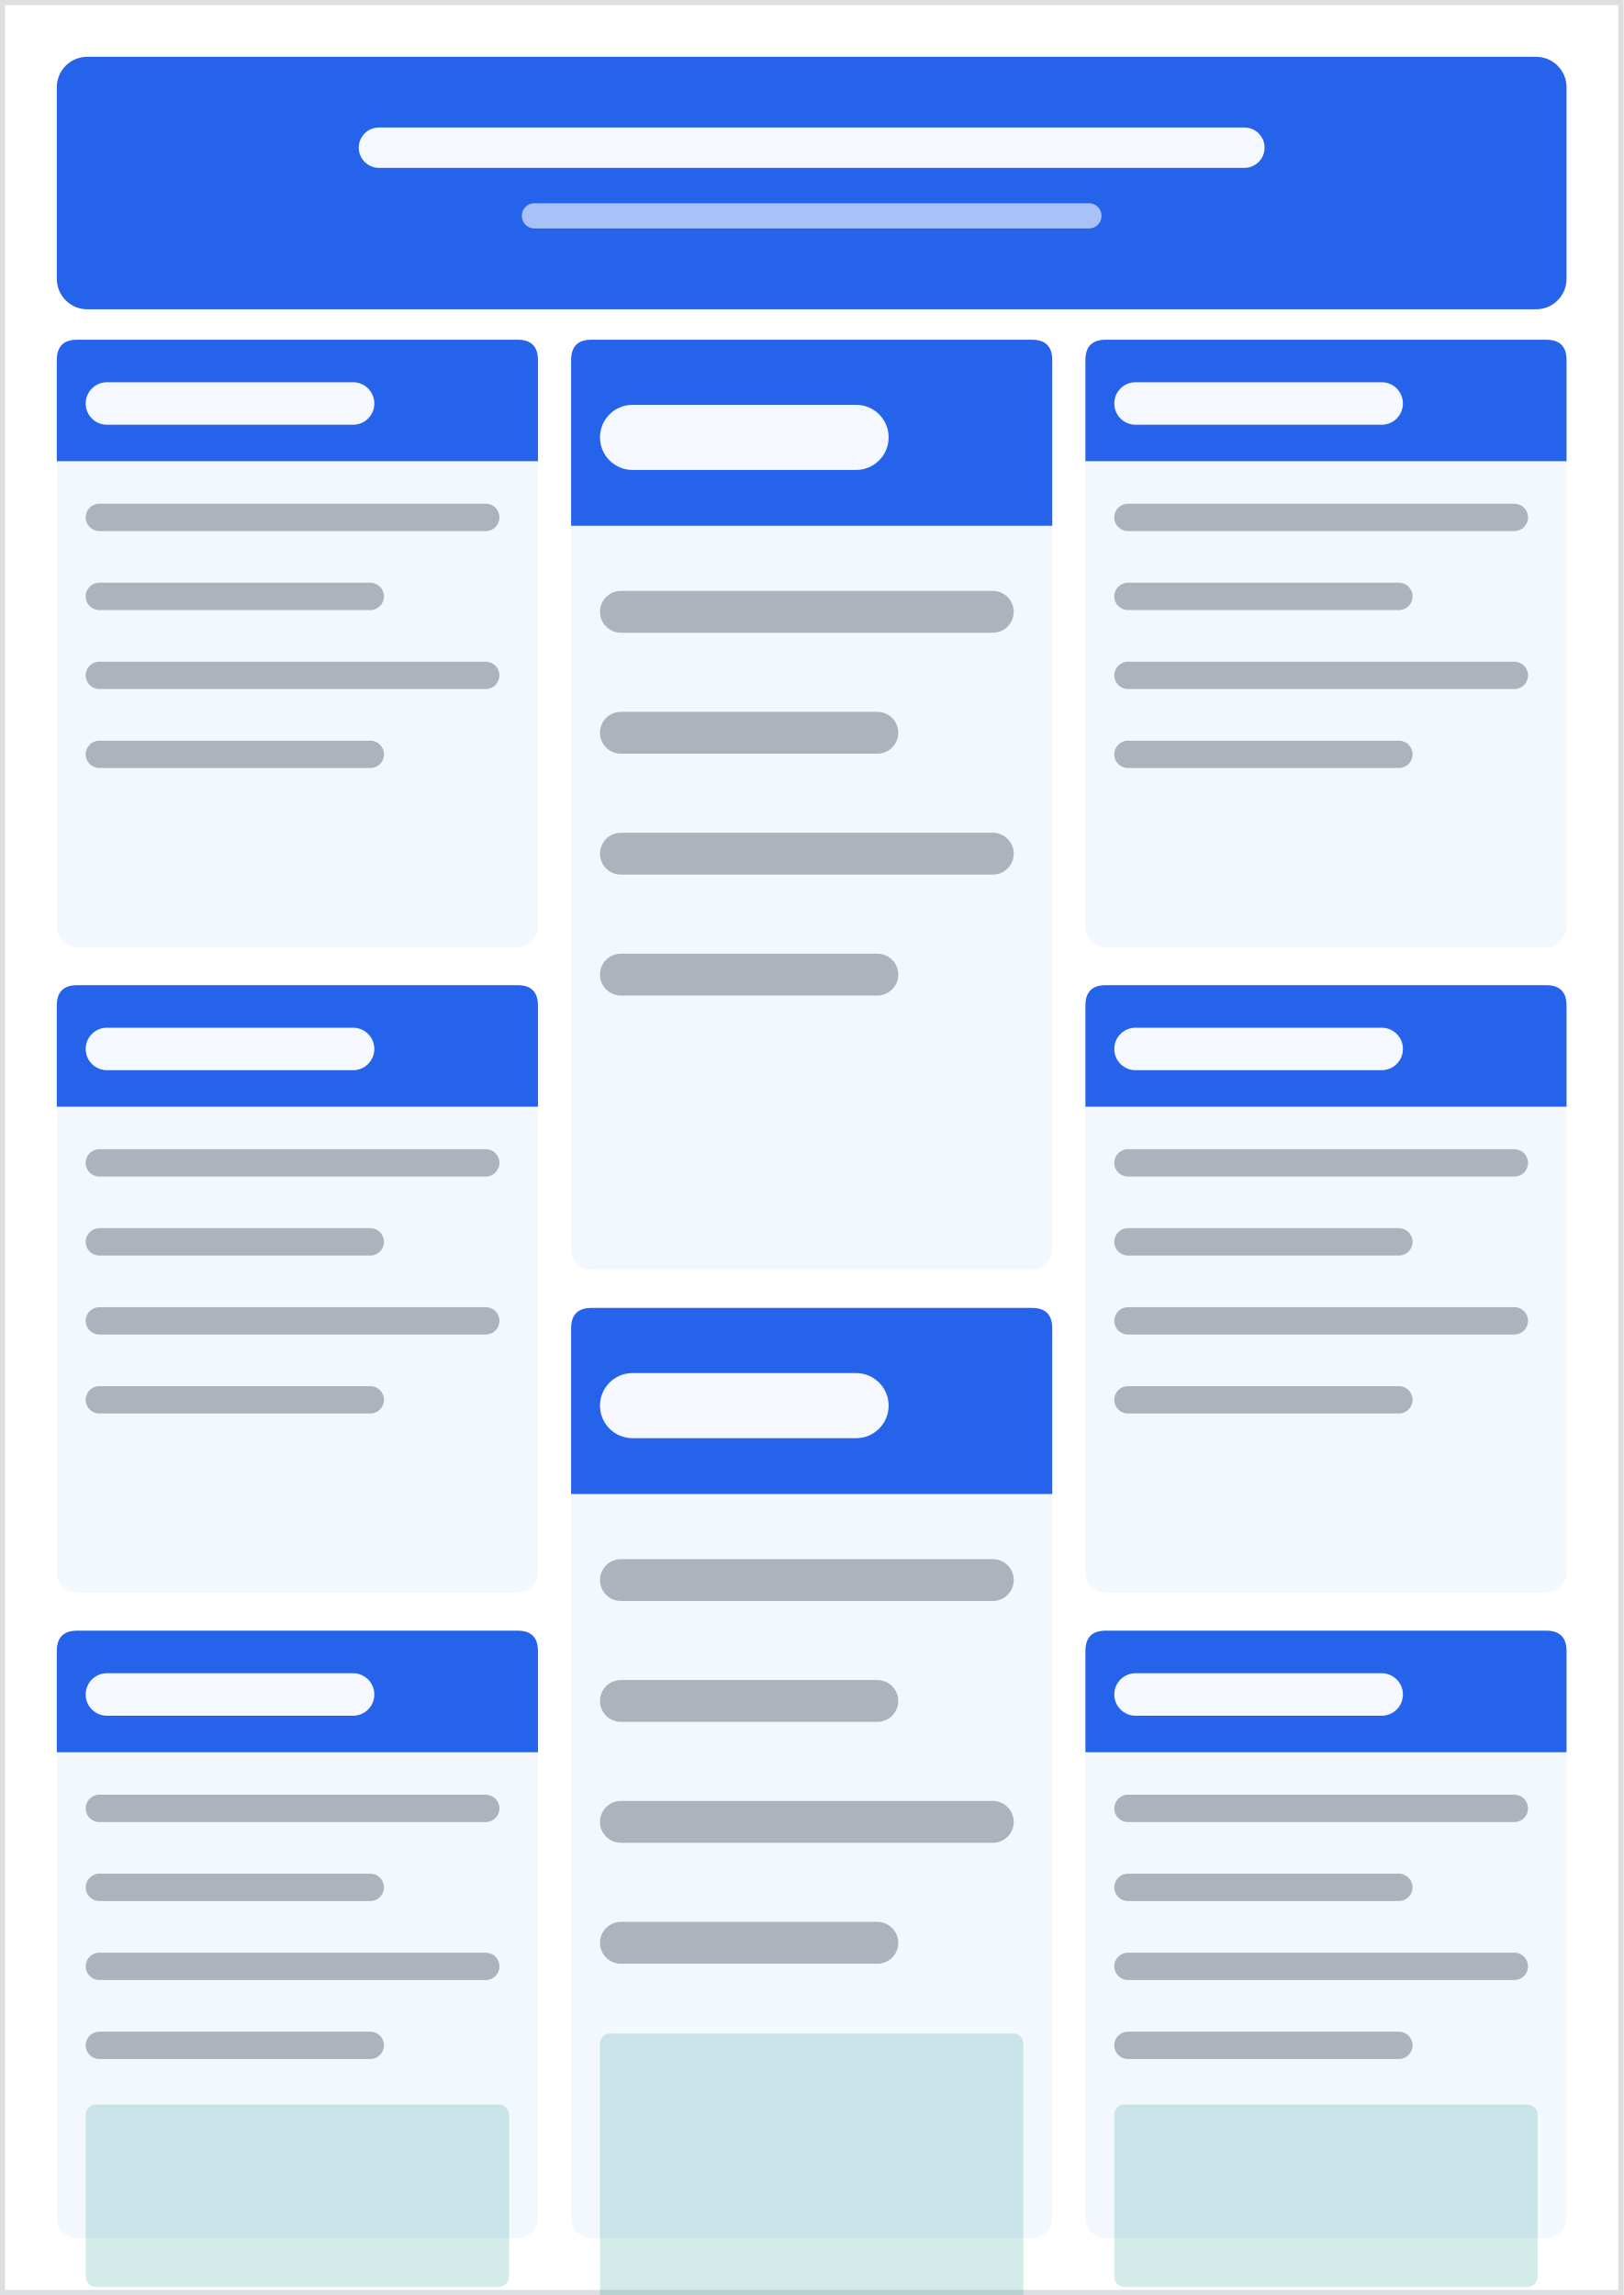
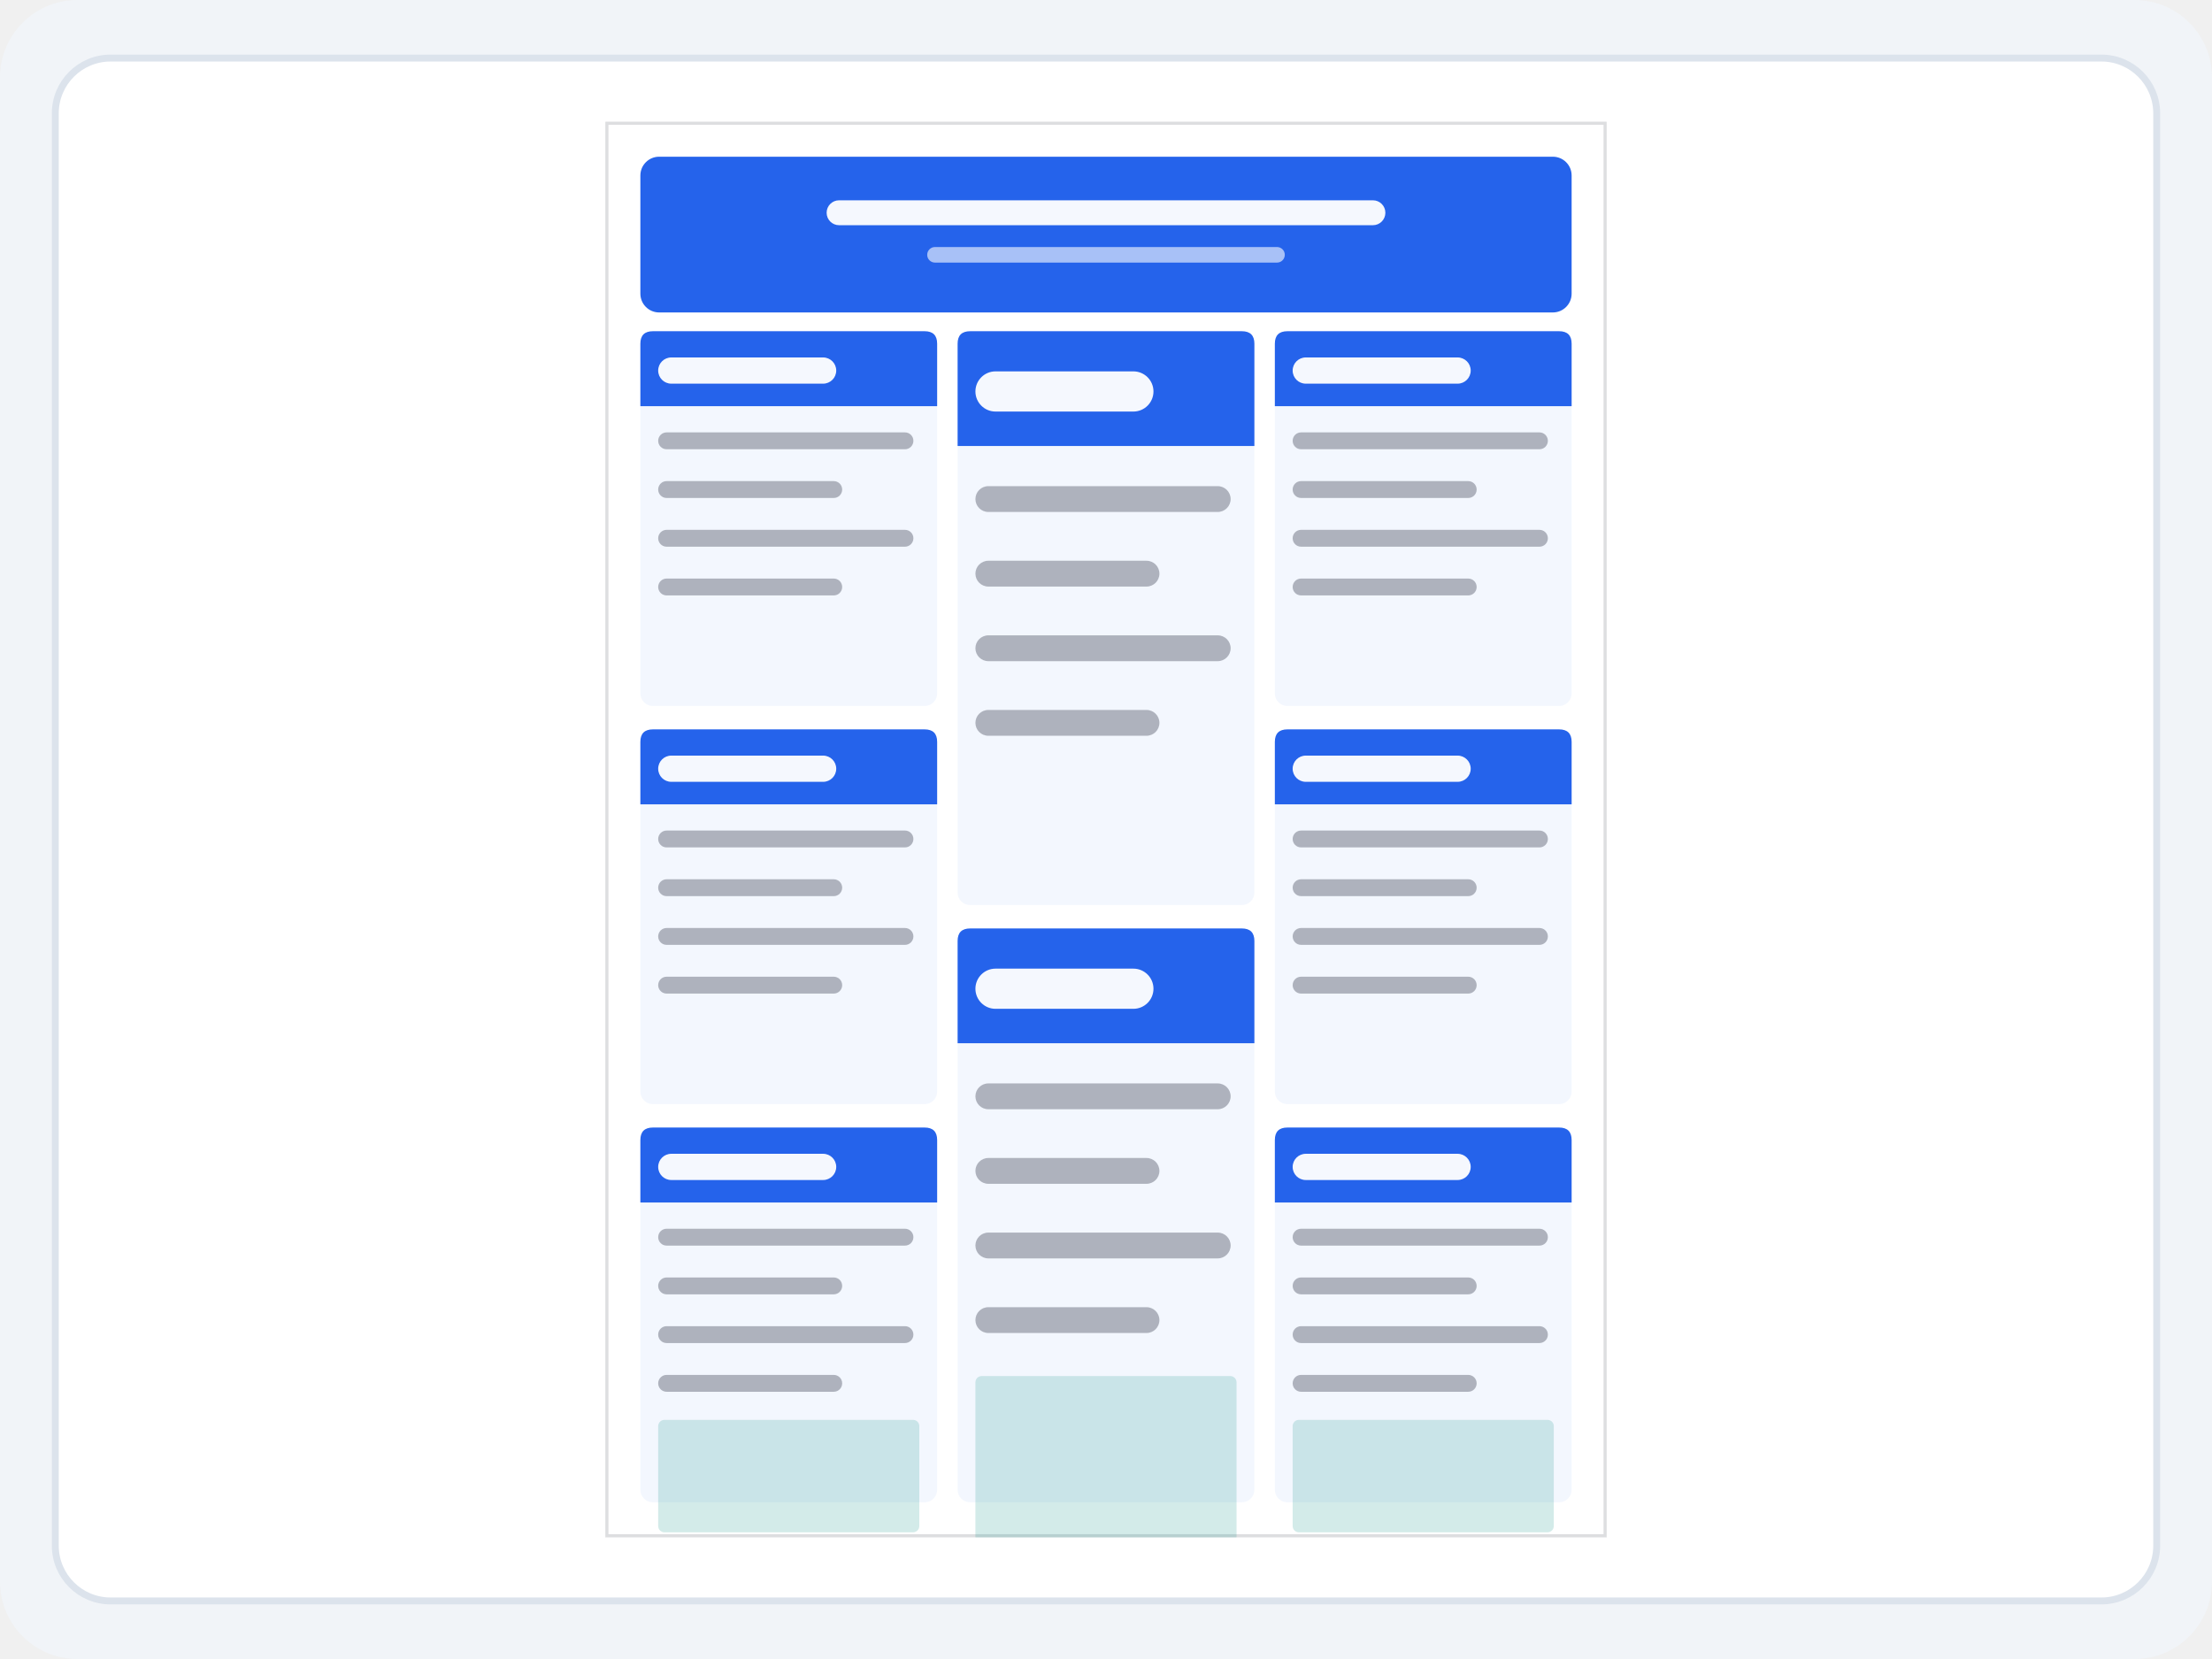
- <svg xmlns="http://www.w3.org/2000/svg" width="320" height="452.41" viewBox="0 0 320 452.41" role="img" aria-label="minimal template preview">
-   <rect width="320" height="452.41" fill="#FFFFFF" />
-   <rect x="0.5" y="0.5" width="319" height="451.41" fill="none" stroke="#0F172A24" />
-   <rect x="11.2" y="11.2" width="297.6" height="49.77" rx="6" fill="#2563EB" />
-   <rect x="70.72" y="25.13" width="178.56" height="7.96" rx="3.98" fill="#FFFFFF" opacity="0.95" />
-   <rect x="102.86" y="40.06" width="114.28" height="4.98" rx="2.49" fill="#FFFFFF" opacity="0.6" />
-   <rect x="11.2" y="66.97" width="94.84" height="119.76" rx="4" fill="#2563EB0d" />
-   <path d="M11.2 90.92 L11.2 70.97 Q11.2 66.97 15.2 66.97 L102.04 66.97 Q106.04 66.97 106.04 70.97 L106.04 90.92 Z" fill="#2563EB" />
-   <rect x="16.89" y="75.35" width="56.9" height="8.38" rx="4.19" fill="#FFFFFF" opacity="0.95" />
-   <rect x="16.89" y="99.3" width="81.56" height="5.39" rx="2.69" fill="#0F172A4d" opacity="1" />
-   <rect x="16.89" y="114.87" width="58.8" height="5.39" rx="2.69" fill="#0F172A4d" opacity="1" />
-   <rect x="16.89" y="130.44" width="81.56" height="5.39" rx="2.69" fill="#0F172A4d" opacity="1" />
-   <rect x="16.89" y="146.01" width="58.8" height="5.39" rx="2.69" fill="#0F172A4d" opacity="1" />
-   <rect x="11.2" y="194.21" width="94.84" height="119.76" rx="4" fill="#2563EB0d" />
-   <path d="M11.2 218.16 L11.2 198.21 Q11.2 194.21 15.2 194.21 L102.04 194.21 Q106.04 194.21 106.04 198.21 L106.04 218.16 Z" fill="#2563EB" />
-   <rect x="16.89" y="202.59" width="56.9" height="8.38" rx="4.19" fill="#FFFFFF" opacity="0.95" />
-   <rect x="16.89" y="226.54" width="81.56" height="5.39" rx="2.69" fill="#0F172A4d" opacity="1" />
-   <rect x="16.89" y="242.11" width="58.8" height="5.39" rx="2.69" fill="#0F172A4d" opacity="1" />
-   <rect x="16.89" y="257.68" width="81.56" height="5.39" rx="2.69" fill="#0F172A4d" opacity="1" />
-   <rect x="16.89" y="273.25" width="58.8" height="5.39" rx="2.69" fill="#0F172A4d" opacity="1" />
-   <rect x="11.2" y="321.45" width="94.84" height="119.76" rx="4" fill="#2563EB0d" />
-   <path d="M11.2 345.41 L11.2 325.45 Q11.2 321.45 15.2 321.45 L102.04 321.45 Q106.04 321.45 106.04 325.45 L106.04 345.41 Z" fill="#2563EB" />
-   <rect x="16.89" y="329.84" width="56.9" height="8.38" rx="4.19" fill="#FFFFFF" opacity="0.95" />
-   <rect x="16.89" y="353.79" width="81.56" height="5.39" rx="2.69" fill="#0F172A4d" opacity="1" />
-   <rect x="16.89" y="369.36" width="58.8" height="5.39" rx="2.69" fill="#0F172A4d" opacity="1" />
-   <rect x="16.89" y="384.93" width="81.56" height="5.39" rx="2.69" fill="#0F172A4d" opacity="1" />
-   <rect x="16.89" y="400.5" width="58.8" height="5.39" rx="2.69" fill="#0F172A4d" opacity="1" />
-   <rect x="16.89" y="414.87" width="83.45" height="35.93" rx="2" fill="#0D94882e" />
-   <rect x="112.58" y="66.97" width="94.84" height="183.38" rx="4" fill="#2563EB0d" />
-   <path d="M112.58 103.64 L112.58 70.97 Q112.58 66.97 116.58 66.97 L203.42 66.97 Q207.42 66.97 207.42 70.97 L207.42 103.64 Z" fill="#2563EB" />
-   <rect x="118.27" y="79.8" width="56.9" height="12.84" rx="6.42" fill="#FFFFFF" opacity="0.95" />
-   <rect x="118.27" y="116.48" width="81.56" height="8.25" rx="4.13" fill="#0F172A4d" opacity="1" />
-   <rect x="118.27" y="140.32" width="58.8" height="8.25" rx="4.13" fill="#0F172A4d" opacity="1" />
-   <rect x="118.27" y="164.16" width="81.56" height="8.25" rx="4.13" fill="#0F172A4d" opacity="1" />
-   <rect x="118.27" y="188" width="58.8" height="8.25" rx="4.13" fill="#0F172A4d" opacity="1" />
-   <rect x="112.58" y="257.83" width="94.84" height="183.38" rx="4" fill="#2563EB0d" />
-   <path d="M112.58 294.51 L112.58 261.83 Q112.58 257.83 116.58 257.83 L203.42 257.83 Q207.42 257.83 207.42 261.83 L207.42 294.51 Z" fill="#2563EB" />
-   <rect x="118.27" y="270.67" width="56.9" height="12.84" rx="6.42" fill="#FFFFFF" opacity="0.95" />
-   <rect x="118.27" y="307.35" width="81.56" height="8.25" rx="4.13" fill="#0F172A4d" opacity="1" />
-   <rect x="118.27" y="331.18" width="58.8" height="8.25" rx="4.13" fill="#0F172A4d" opacity="1" />
-   <rect x="118.27" y="355.02" width="81.56" height="8.25" rx="4.13" fill="#0F172A4d" opacity="1" />
-   <rect x="118.27" y="378.86" width="58.8" height="8.25" rx="4.13" fill="#0F172A4d" opacity="1" />
-   <rect x="118.27" y="400.87" width="83.45" height="55.01" rx="2" fill="#0D94882e" />
-   <rect x="213.96" y="66.97" width="94.84" height="119.76" rx="4" fill="#2563EB0d" />
-   <path d="M213.96 90.92 L213.96 70.97 Q213.96 66.97 217.96 66.97 L304.8 66.97 Q308.8 66.97 308.8 70.97 L308.8 90.92 Z" fill="#2563EB" />
-   <rect x="219.65" y="75.35" width="56.9" height="8.38" rx="4.19" fill="#FFFFFF" opacity="0.95" />
-   <rect x="219.65" y="99.3" width="81.56" height="5.39" rx="2.69" fill="#0F172A4d" opacity="1" />
-   <rect x="219.65" y="114.87" width="58.8" height="5.39" rx="2.69" fill="#0F172A4d" opacity="1" />
-   <rect x="219.65" y="130.44" width="81.56" height="5.39" rx="2.69" fill="#0F172A4d" opacity="1" />
-   <rect x="219.65" y="146.01" width="58.8" height="5.39" rx="2.69" fill="#0F172A4d" opacity="1" />
-   <rect x="213.96" y="194.21" width="94.84" height="119.76" rx="4" fill="#2563EB0d" />
-   <path d="M213.96 218.16 L213.96 198.21 Q213.96 194.21 217.96 194.21 L304.8 194.21 Q308.8 194.21 308.8 198.21 L308.8 218.16 Z" fill="#2563EB" />
-   <rect x="219.65" y="202.59" width="56.9" height="8.38" rx="4.19" fill="#FFFFFF" opacity="0.95" />
-   <rect x="219.65" y="226.54" width="81.56" height="5.39" rx="2.69" fill="#0F172A4d" opacity="1" />
-   <rect x="219.65" y="242.11" width="58.8" height="5.39" rx="2.69" fill="#0F172A4d" opacity="1" />
-   <rect x="219.65" y="257.68" width="81.56" height="5.39" rx="2.69" fill="#0F172A4d" opacity="1" />
-   <rect x="219.65" y="273.25" width="58.8" height="5.39" rx="2.69" fill="#0F172A4d" opacity="1" />
-   <rect x="213.96" y="321.45" width="94.84" height="119.76" rx="4" fill="#2563EB0d" />
-   <path d="M213.96 345.41 L213.96 325.45 Q213.96 321.45 217.96 321.45 L304.8 321.45 Q308.8 321.45 308.8 325.45 L308.8 345.41 Z" fill="#2563EB" />
-   <rect x="219.65" y="329.84" width="56.9" height="8.38" rx="4.19" fill="#FFFFFF" opacity="0.95" />
-   <rect x="219.65" y="353.79" width="81.56" height="5.39" rx="2.69" fill="#0F172A4d" opacity="1" />
-   <rect x="219.65" y="369.36" width="58.8" height="5.39" rx="2.69" fill="#0F172A4d" opacity="1" />
-   <rect x="219.65" y="384.93" width="81.56" height="5.39" rx="2.69" fill="#0F172A4d" opacity="1" />
-   <rect x="219.65" y="400.5" width="58.8" height="5.39" rx="2.69" fill="#0F172A4d" opacity="1" />
-   <rect x="219.65" y="414.87" width="83.45" height="35.93" rx="2" fill="#0D94882e" />
+ <svg xmlns="http://www.w3.org/2000/svg" width="320" height="240" viewBox="0 0 320 240" role="img" aria-label="Minimal Blue template preview" data-template-id="minimal">
+   <rect width="320" height="240" rx="11.2" fill="#F1F4F8" />
+   <rect x="8" y="8.4" width="304" height="223.2" rx="8" fill="#FFFFFF" stroke="#DCE3EC" />
+   <svg x="87.57" y="17.6" width="144.86" height="204.8" viewBox="0 0 320 452.41" preserveAspectRatio="none" aria-hidden="true">
+     <rect width="320" height="452.41" fill="#FFFFFF" />
+     <rect x="0.5" y="0.5" width="319" height="451.41" fill="none" stroke="#0F172A24" />
+     <rect x="11.2" y="11.2" width="297.6" height="49.77" rx="6" fill="#2563EB" />
+     <rect x="70.72" y="25.13" width="178.56" height="7.96" rx="3.98" fill="#FFFFFF" opacity="0.95" />
+     <rect x="102.86" y="40.06" width="114.28" height="4.98" rx="2.49" fill="#FFFFFF" opacity="0.6" />
+     <rect x="11.2" y="66.97" width="94.84" height="119.76" rx="4" fill="#2563EB0d" />
+     <path d="M11.2 90.92 L11.2 70.97 Q11.2 66.97 15.2 66.97 L102.04 66.97 Q106.04 66.97 106.04 70.97 L106.04 90.92 Z" fill="#2563EB" />
+     <rect x="16.89" y="75.35" width="56.9" height="8.38" rx="4.19" fill="#FFFFFF" opacity="0.95" />
+     <rect x="16.89" y="99.3" width="81.56" height="5.39" rx="2.69" fill="#0F172A4d" opacity="1" />
+     <rect x="16.89" y="114.87" width="58.8" height="5.39" rx="2.69" fill="#0F172A4d" opacity="1" />
+     <rect x="16.89" y="130.44" width="81.56" height="5.39" rx="2.69" fill="#0F172A4d" opacity="1" />
+     <rect x="16.89" y="146.01" width="58.8" height="5.39" rx="2.69" fill="#0F172A4d" opacity="1" />
+     <rect x="11.2" y="194.21" width="94.84" height="119.76" rx="4" fill="#2563EB0d" />
+     <path d="M11.2 218.16 L11.2 198.21 Q11.2 194.21 15.2 194.21 L102.04 194.21 Q106.04 194.21 106.04 198.21 L106.04 218.16 Z" fill="#2563EB" />
+     <rect x="16.89" y="202.59" width="56.9" height="8.38" rx="4.19" fill="#FFFFFF" opacity="0.95" />
+     <rect x="16.89" y="226.54" width="81.56" height="5.39" rx="2.69" fill="#0F172A4d" opacity="1" />
+     <rect x="16.89" y="242.11" width="58.8" height="5.39" rx="2.69" fill="#0F172A4d" opacity="1" />
+     <rect x="16.89" y="257.68" width="81.56" height="5.39" rx="2.69" fill="#0F172A4d" opacity="1" />
+     <rect x="16.89" y="273.25" width="58.8" height="5.39" rx="2.69" fill="#0F172A4d" opacity="1" />
+     <rect x="11.2" y="321.45" width="94.84" height="119.76" rx="4" fill="#2563EB0d" />
+     <path d="M11.2 345.41 L11.2 325.45 Q11.2 321.45 15.2 321.45 L102.04 321.45 Q106.04 321.45 106.04 325.45 L106.04 345.41 Z" fill="#2563EB" />
+     <rect x="16.89" y="329.84" width="56.9" height="8.38" rx="4.19" fill="#FFFFFF" opacity="0.95" />
+     <rect x="16.89" y="353.79" width="81.56" height="5.39" rx="2.69" fill="#0F172A4d" opacity="1" />
+     <rect x="16.89" y="369.36" width="58.8" height="5.39" rx="2.69" fill="#0F172A4d" opacity="1" />
+     <rect x="16.89" y="384.93" width="81.56" height="5.39" rx="2.69" fill="#0F172A4d" opacity="1" />
+     <rect x="16.89" y="400.5" width="58.8" height="5.39" rx="2.69" fill="#0F172A4d" opacity="1" />
+     <rect x="16.89" y="414.87" width="83.45" height="35.93" rx="2" fill="#0D94882e" />
+     <rect x="112.58" y="66.97" width="94.84" height="183.38" rx="4" fill="#2563EB0d" />
+     <path d="M112.58 103.64 L112.58 70.97 Q112.58 66.97 116.58 66.97 L203.42 66.97 Q207.42 66.97 207.42 70.97 L207.42 103.64 Z" fill="#2563EB" />
+     <rect x="118.27" y="79.8" width="56.9" height="12.84" rx="6.42" fill="#FFFFFF" opacity="0.95" />
+     <rect x="118.27" y="116.48" width="81.56" height="8.25" rx="4.13" fill="#0F172A4d" opacity="1" />
+     <rect x="118.27" y="140.32" width="58.8" height="8.25" rx="4.13" fill="#0F172A4d" opacity="1" />
+     <rect x="118.27" y="164.16" width="81.56" height="8.25" rx="4.13" fill="#0F172A4d" opacity="1" />
+     <rect x="118.27" y="188" width="58.8" height="8.25" rx="4.13" fill="#0F172A4d" opacity="1" />
+     <rect x="112.58" y="257.83" width="94.84" height="183.38" rx="4" fill="#2563EB0d" />
+     <path d="M112.58 294.51 L112.58 261.83 Q112.58 257.83 116.58 257.83 L203.42 257.83 Q207.42 257.83 207.42 261.83 L207.42 294.51 Z" fill="#2563EB" />
+     <rect x="118.27" y="270.67" width="56.9" height="12.84" rx="6.42" fill="#FFFFFF" opacity="0.95" />
+     <rect x="118.27" y="307.35" width="81.56" height="8.25" rx="4.13" fill="#0F172A4d" opacity="1" />
+     <rect x="118.27" y="331.18" width="58.8" height="8.25" rx="4.13" fill="#0F172A4d" opacity="1" />
+     <rect x="118.27" y="355.02" width="81.56" height="8.25" rx="4.13" fill="#0F172A4d" opacity="1" />
+     <rect x="118.27" y="378.86" width="58.8" height="8.25" rx="4.13" fill="#0F172A4d" opacity="1" />
+     <rect x="118.27" y="400.87" width="83.45" height="55.01" rx="2" fill="#0D94882e" />
+     <rect x="213.96" y="66.97" width="94.84" height="119.76" rx="4" fill="#2563EB0d" />
+     <path d="M213.96 90.92 L213.96 70.97 Q213.96 66.97 217.96 66.97 L304.8 66.97 Q308.8 66.97 308.8 70.97 L308.8 90.92 Z" fill="#2563EB" />
+     <rect x="219.65" y="75.35" width="56.9" height="8.38" rx="4.19" fill="#FFFFFF" opacity="0.95" />
+     <rect x="219.65" y="99.3" width="81.56" height="5.39" rx="2.69" fill="#0F172A4d" opacity="1" />
+     <rect x="219.65" y="114.87" width="58.8" height="5.39" rx="2.69" fill="#0F172A4d" opacity="1" />
+     <rect x="219.65" y="130.44" width="81.56" height="5.39" rx="2.69" fill="#0F172A4d" opacity="1" />
+     <rect x="219.65" y="146.01" width="58.8" height="5.39" rx="2.69" fill="#0F172A4d" opacity="1" />
+     <rect x="213.96" y="194.21" width="94.84" height="119.76" rx="4" fill="#2563EB0d" />
+     <path d="M213.96 218.16 L213.96 198.21 Q213.96 194.21 217.96 194.21 L304.8 194.21 Q308.8 194.21 308.8 198.21 L308.8 218.16 Z" fill="#2563EB" />
+     <rect x="219.65" y="202.59" width="56.9" height="8.38" rx="4.19" fill="#FFFFFF" opacity="0.95" />
+     <rect x="219.65" y="226.54" width="81.56" height="5.39" rx="2.69" fill="#0F172A4d" opacity="1" />
+     <rect x="219.65" y="242.11" width="58.8" height="5.39" rx="2.69" fill="#0F172A4d" opacity="1" />
+     <rect x="219.65" y="257.68" width="81.56" height="5.39" rx="2.69" fill="#0F172A4d" opacity="1" />
+     <rect x="219.65" y="273.25" width="58.8" height="5.39" rx="2.69" fill="#0F172A4d" opacity="1" />
+     <rect x="213.96" y="321.45" width="94.84" height="119.76" rx="4" fill="#2563EB0d" />
+     <path d="M213.96 345.41 L213.96 325.45 Q213.96 321.45 217.96 321.45 L304.8 321.45 Q308.8 321.45 308.8 325.45 L308.8 345.41 Z" fill="#2563EB" />
+     <rect x="219.65" y="329.84" width="56.9" height="8.38" rx="4.19" fill="#FFFFFF" opacity="0.95" />
+     <rect x="219.65" y="353.79" width="81.56" height="5.39" rx="2.69" fill="#0F172A4d" opacity="1" />
+     <rect x="219.65" y="369.36" width="58.8" height="5.39" rx="2.69" fill="#0F172A4d" opacity="1" />
+     <rect x="219.65" y="384.93" width="81.56" height="5.39" rx="2.69" fill="#0F172A4d" opacity="1" />
+     <rect x="219.65" y="400.5" width="58.8" height="5.39" rx="2.69" fill="#0F172A4d" opacity="1" />
+     <rect x="219.65" y="414.87" width="83.45" height="35.93" rx="2" fill="#0D94882e" />
+   </svg>
</svg>
